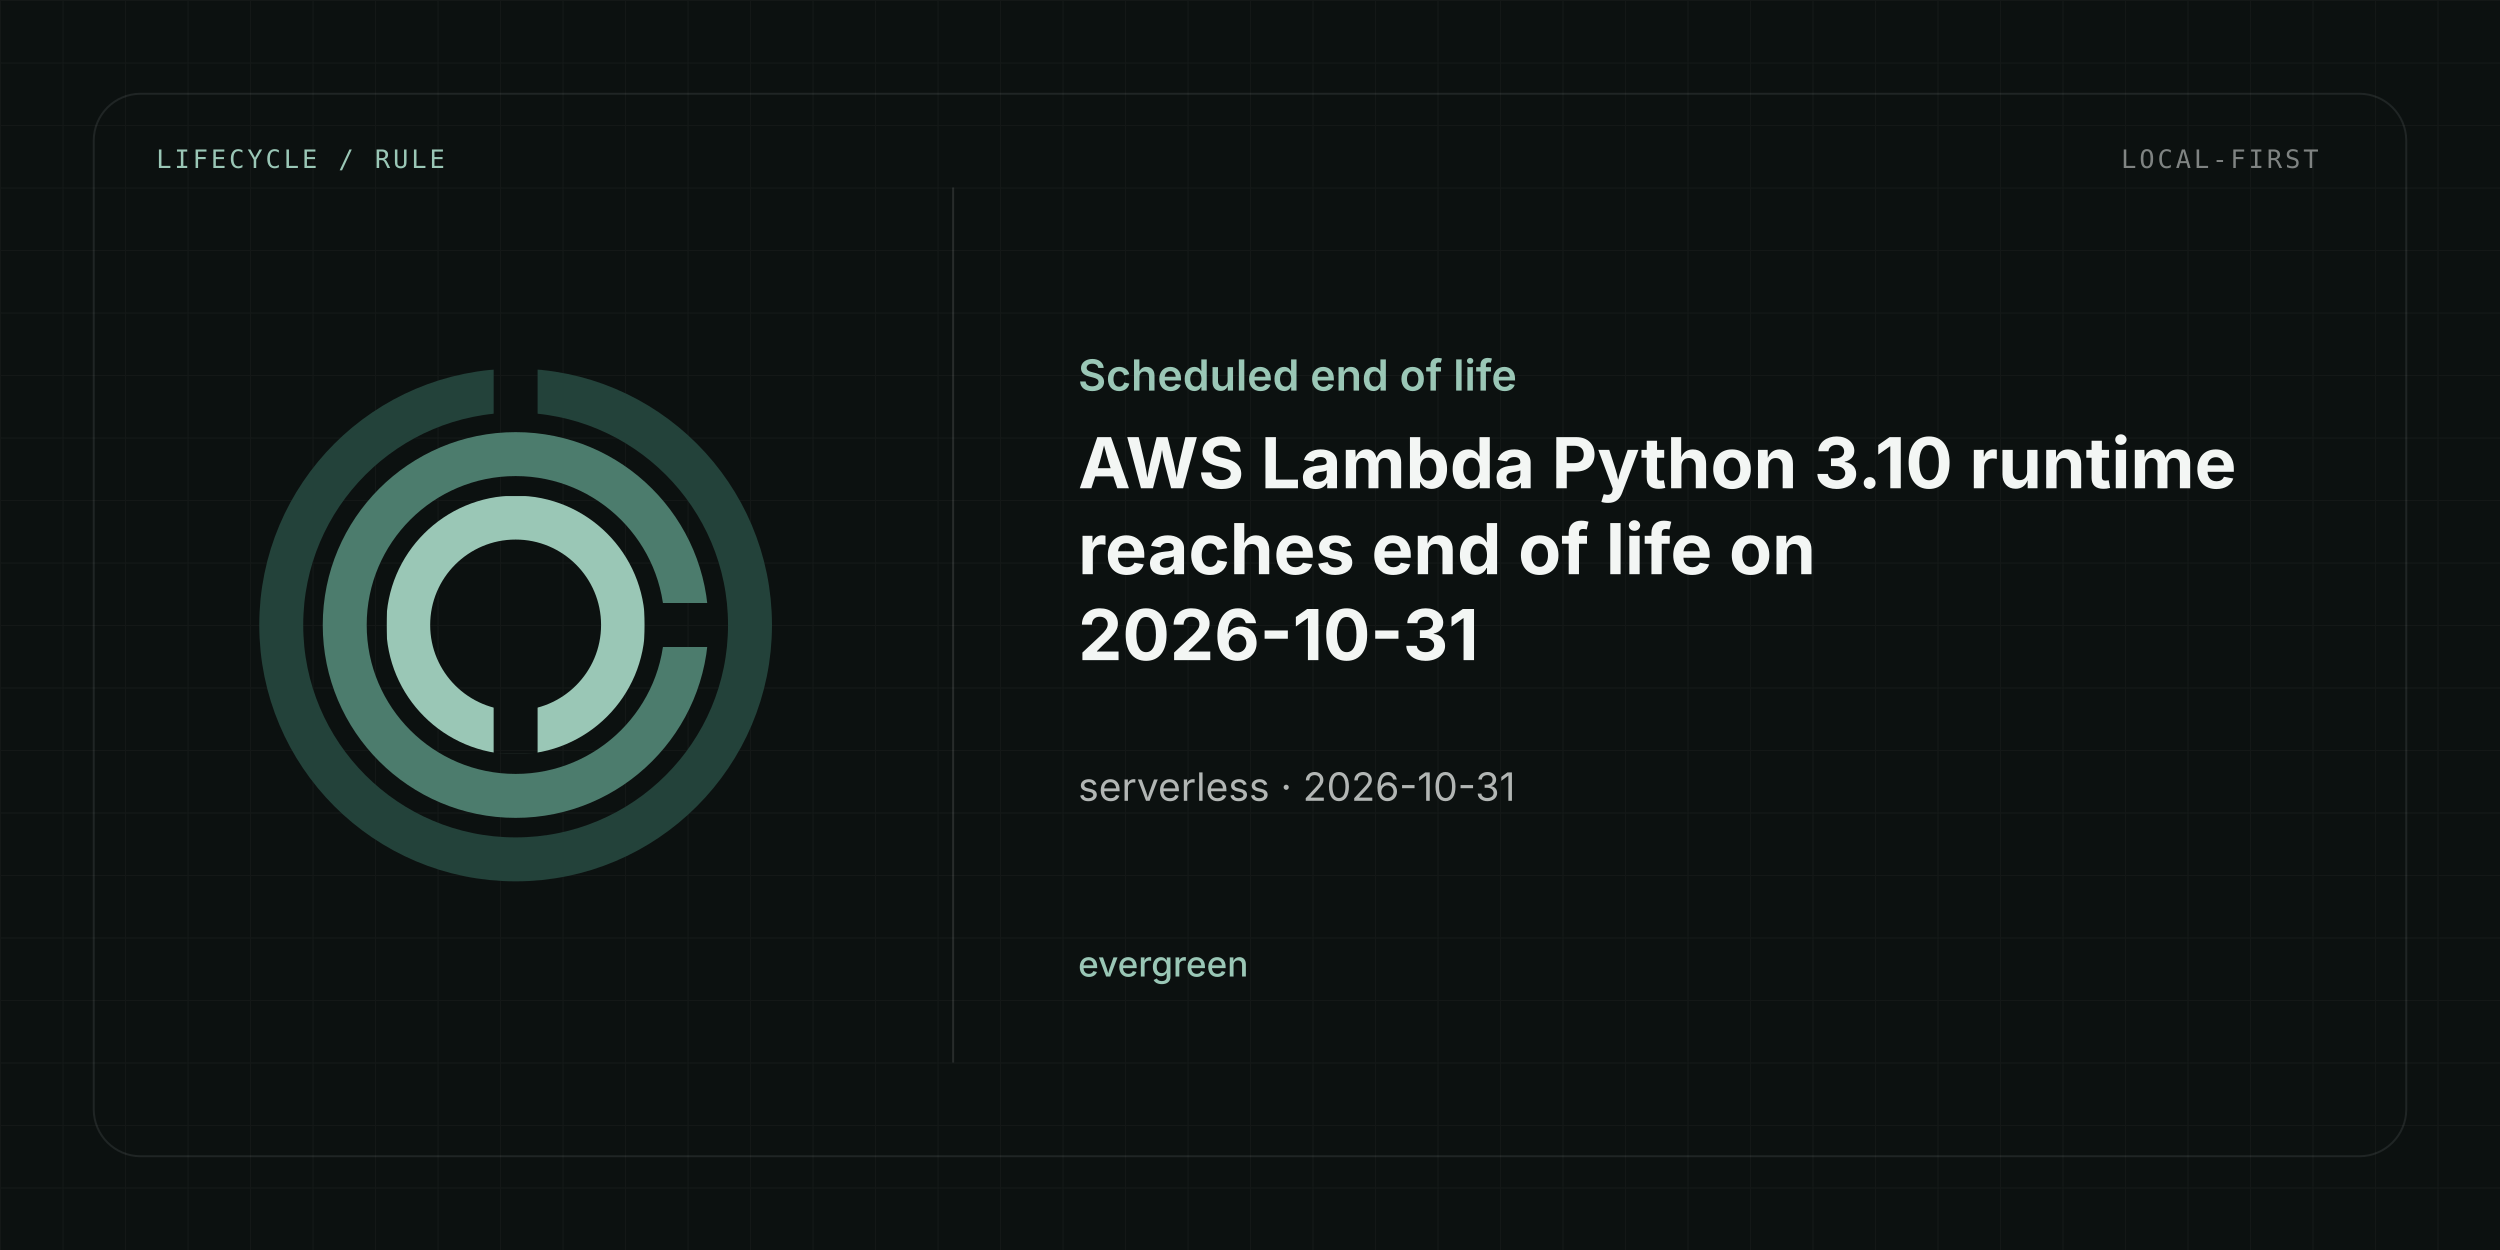
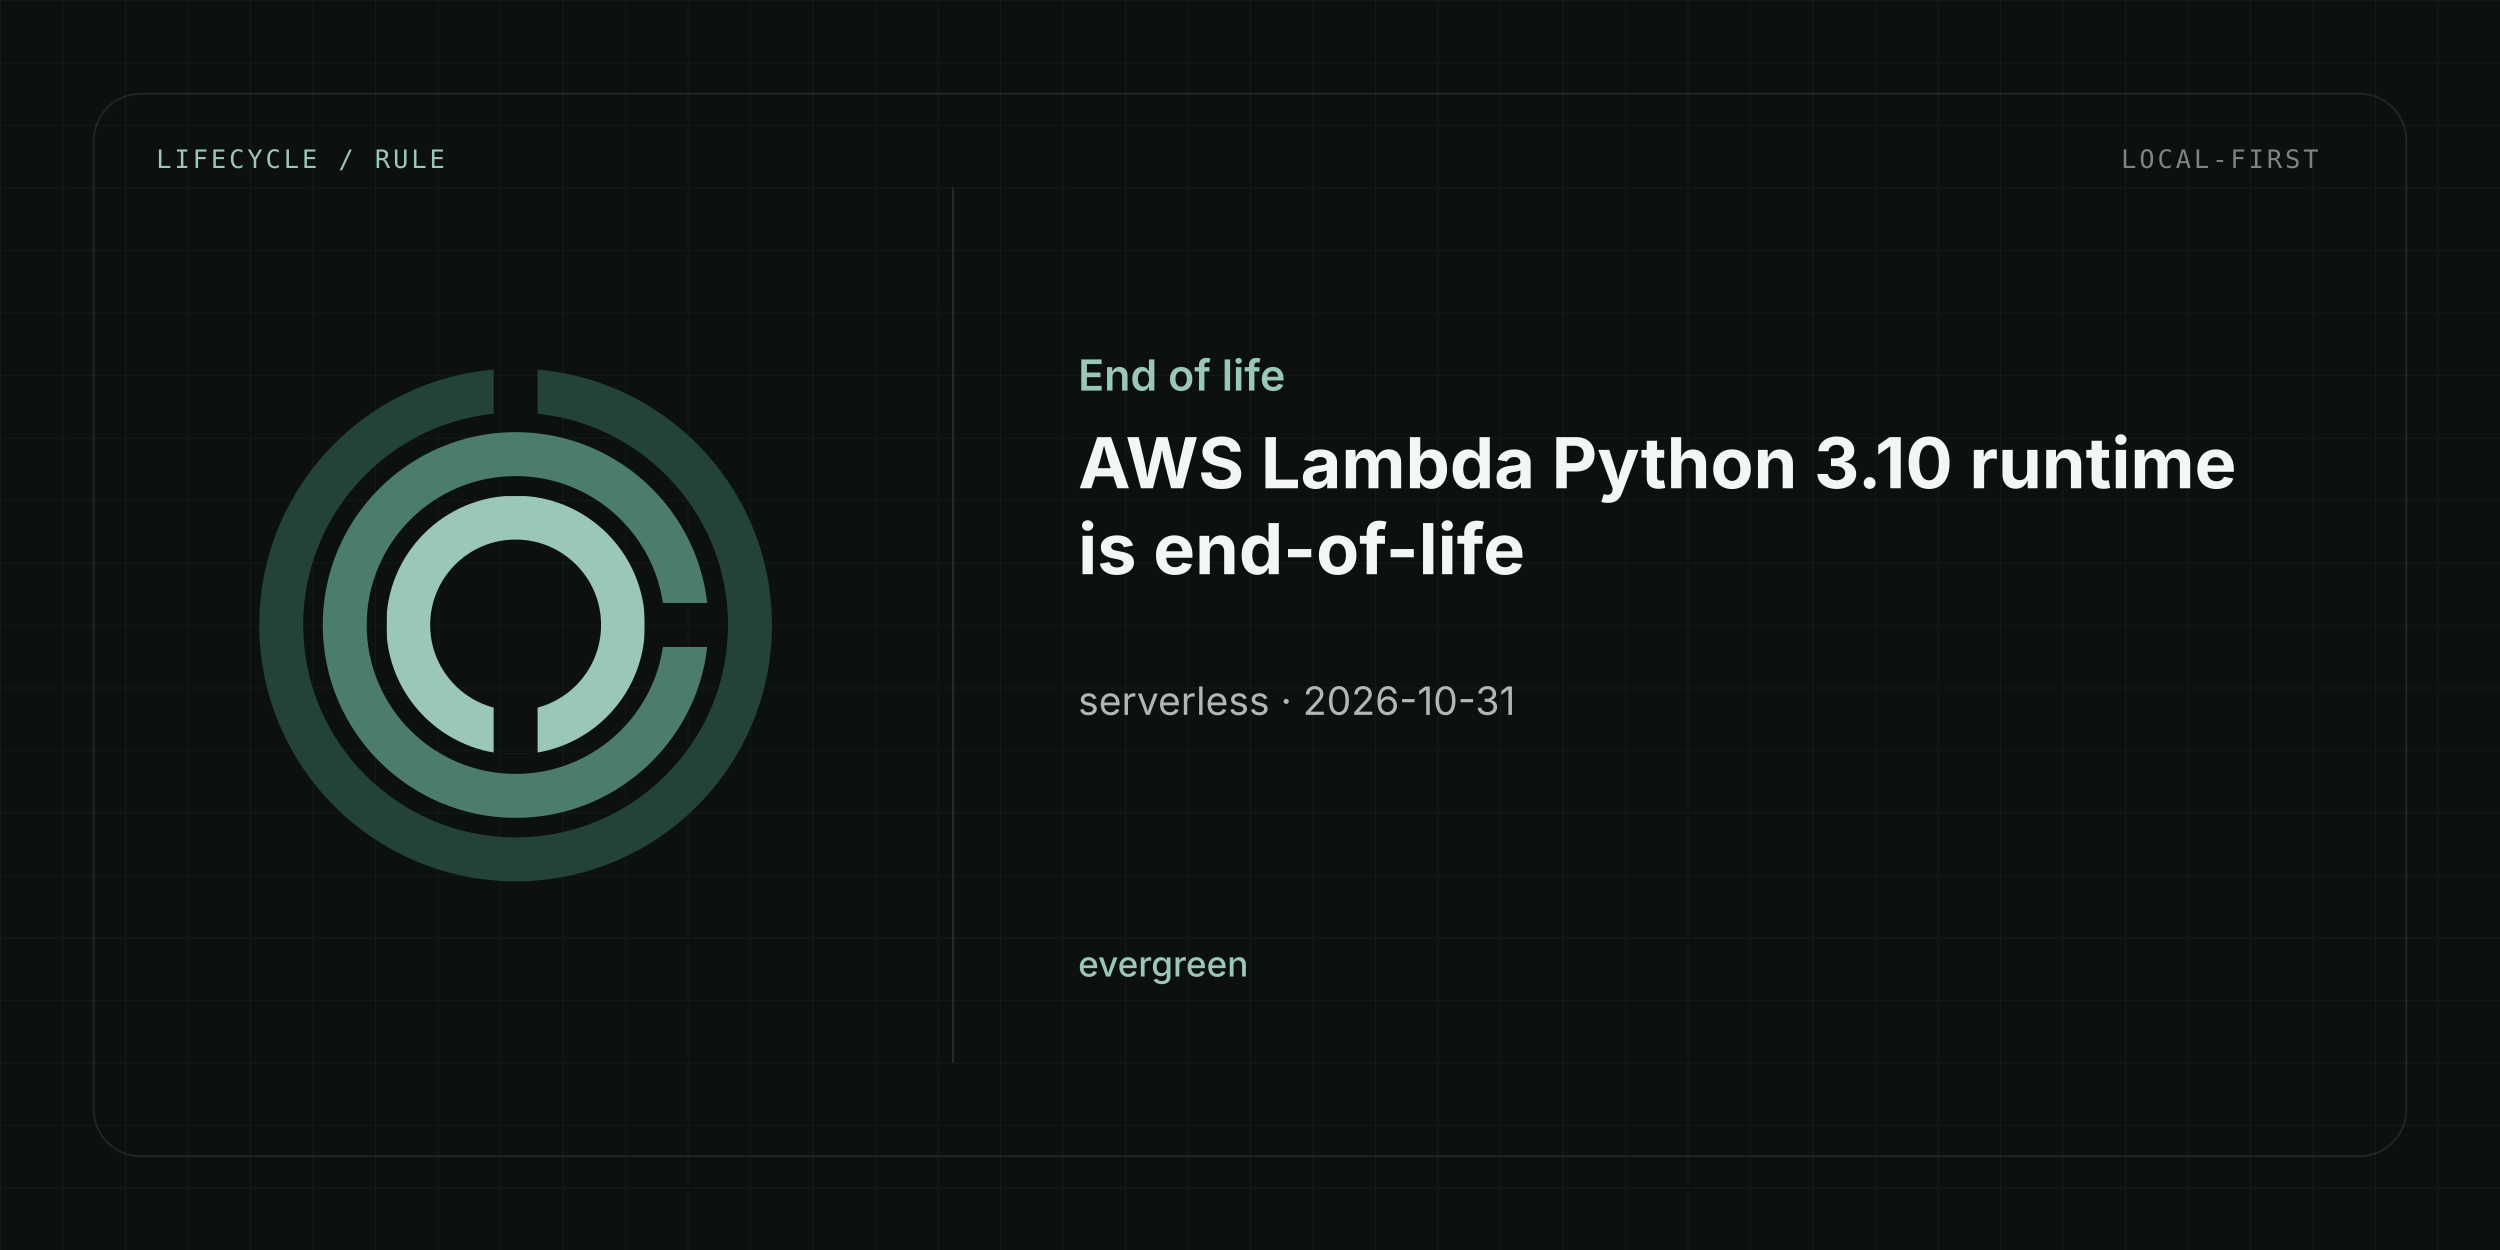
<svg xmlns="http://www.w3.org/2000/svg" width="1280" height="640" viewBox="0 0 1280 640" role="img" aria-labelledby="title desc">
  <defs>
    <pattern id="grid" width="32" height="32" patternUnits="userSpaceOnUse">
      <path d="M32 0H0V32" fill="none" stroke="#F3F6F4" stroke-opacity=".035" />
    </pattern>
    <mask id="outer-notch">
      <rect width="256" height="256" fill="white" />
      <rect x="119" y="18" width="18" height="28" fill="black" />
    </mask>
    <mask id="middle-notch">
      <rect width="256" height="256" fill="white" />
      <rect x="186" y="119" width="30" height="18" fill="black" />
    </mask>
    <mask id="inner-notch">
      <rect width="256" height="256" fill="white" />
      <rect x="119" y="160" width="18" height="30" fill="black" />
    </mask>
  </defs>
  <rect width="1280" height="640" fill="#0C1110" />
  <rect width="1280" height="640" fill="url(#grid)" />
  <rect x="48" y="48" width="1184" height="544" rx="24" fill="none" stroke="#F3F6F4" stroke-opacity=".09" />
  <path d="M488 96V544" stroke="#F3F6F4" stroke-opacity=".12" />
  <g transform="translate(104 160) scale(1.25)" fill="none" stroke-width="18">
    <circle cx="128" cy="128" r="96" stroke="#23423A" mask="url(#outer-notch)" />
    <circle cx="128" cy="128" r="70" stroke="#4C7C6D" mask="url(#middle-notch)" />
    <circle cx="128" cy="128" r="44" stroke="#9AC7B6" mask="url(#inner-notch)" />
  </g>
  <g font-family="IBM Plex Mono, Menlo, monospace" font-size="13" letter-spacing="1.5">
    <text x="80" y="86" fill="#9AC7B6">LIFECYCLE / RULE</text>
    <text x="1086" y="86" fill="#F3F6F4" fill-opacity=".5">LOCAL-FIRST</text>
  </g>
  <g font-family="Inter, Arial, sans-serif">
-     <text x="552" y="200" fill="#9AC7B6" font-size="22" font-weight="600">Scheduled end of life</text>
+     <text x="552" y="200" fill="#9AC7B6" font-size="22" font-weight="600">End of life</text>
    <text x="552" y="250" fill="#F3F6F4" font-size="36" font-weight="700">AWS Lambda Python 3.10 runtime</text>
-     <text x="552" y="294" fill="#F3F6F4" font-size="36" font-weight="700">reaches end of life on</text>
-     <text x="552" y="338" fill="#F3F6F4" font-size="36" font-weight="700">2026-10-31</text>
-     <text x="552" y="410" fill="#F3F6F4" fill-opacity=".72" font-size="20">serverless · 2026-10-31</text>
+     <text x="552" y="294" fill="#F3F6F4" font-size="36" font-weight="700">is end-of-life</text>
+     <text x="552" y="366" fill="#F3F6F4" fill-opacity=".72" font-size="20">serverless · 2026-10-31</text>
    <text x="552" y="500" fill="#9AC7B6" font-size="18" font-weight="500">evergreen</text>
  </g>
</svg>
